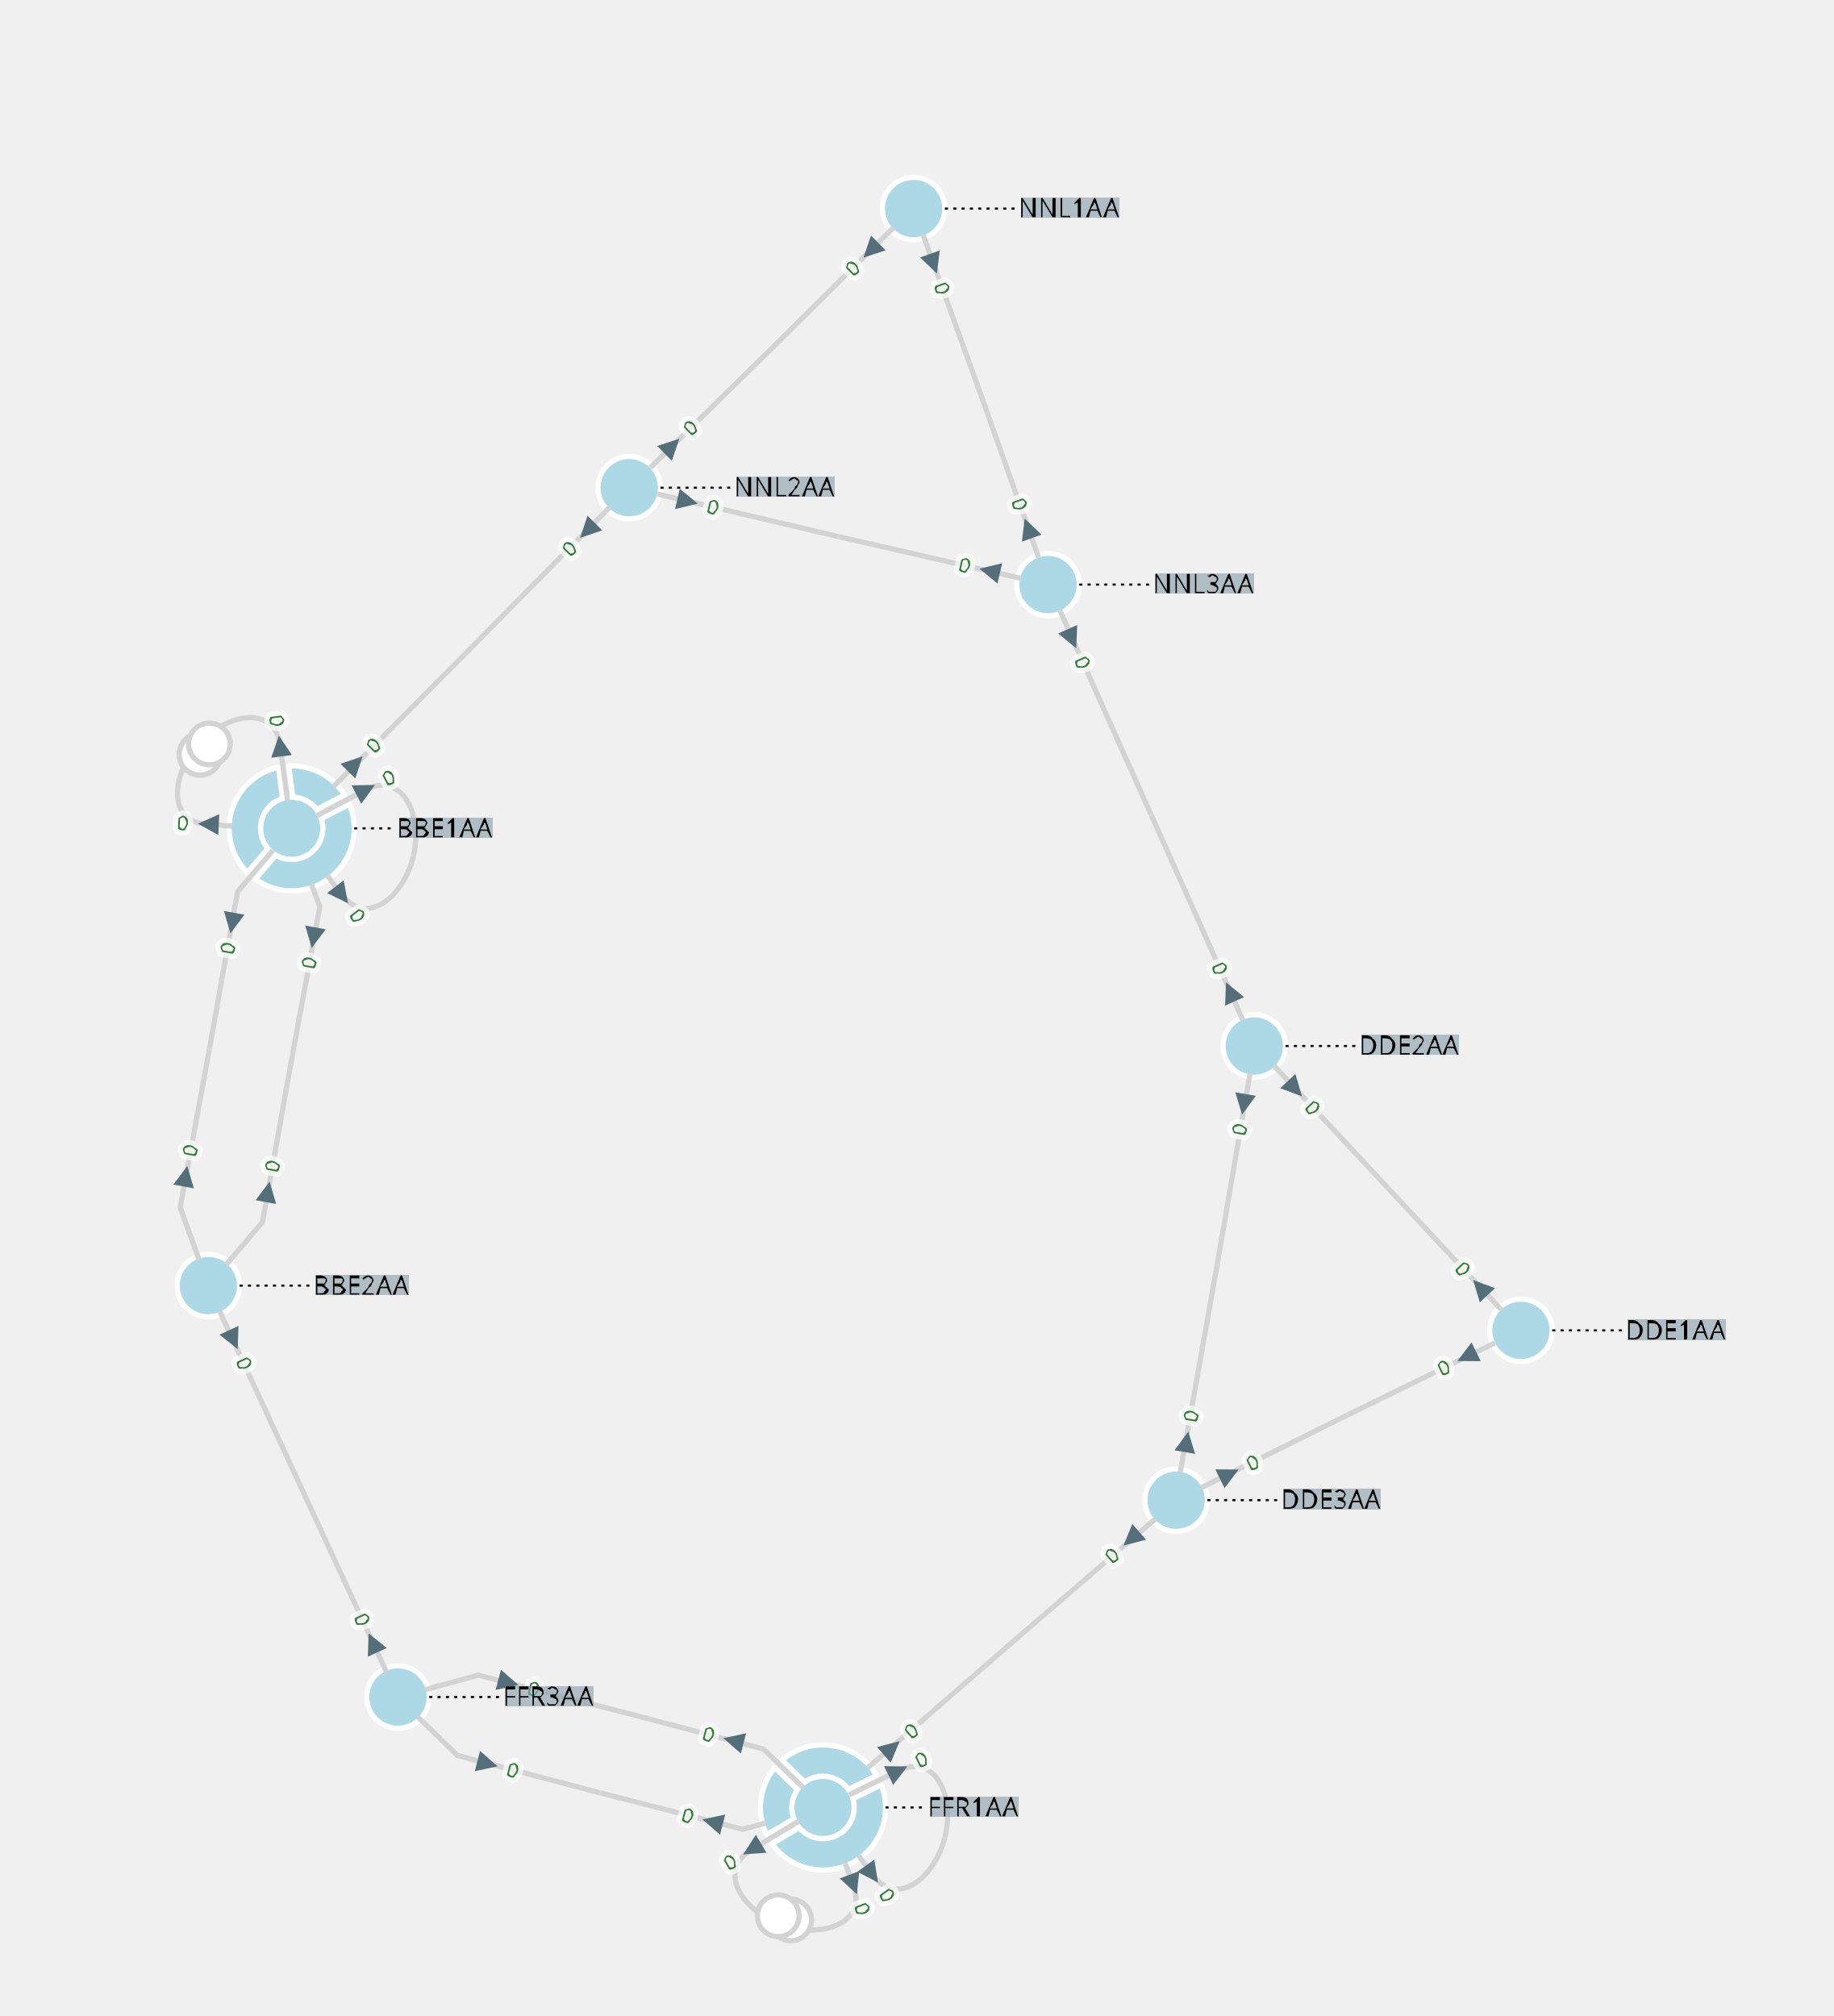
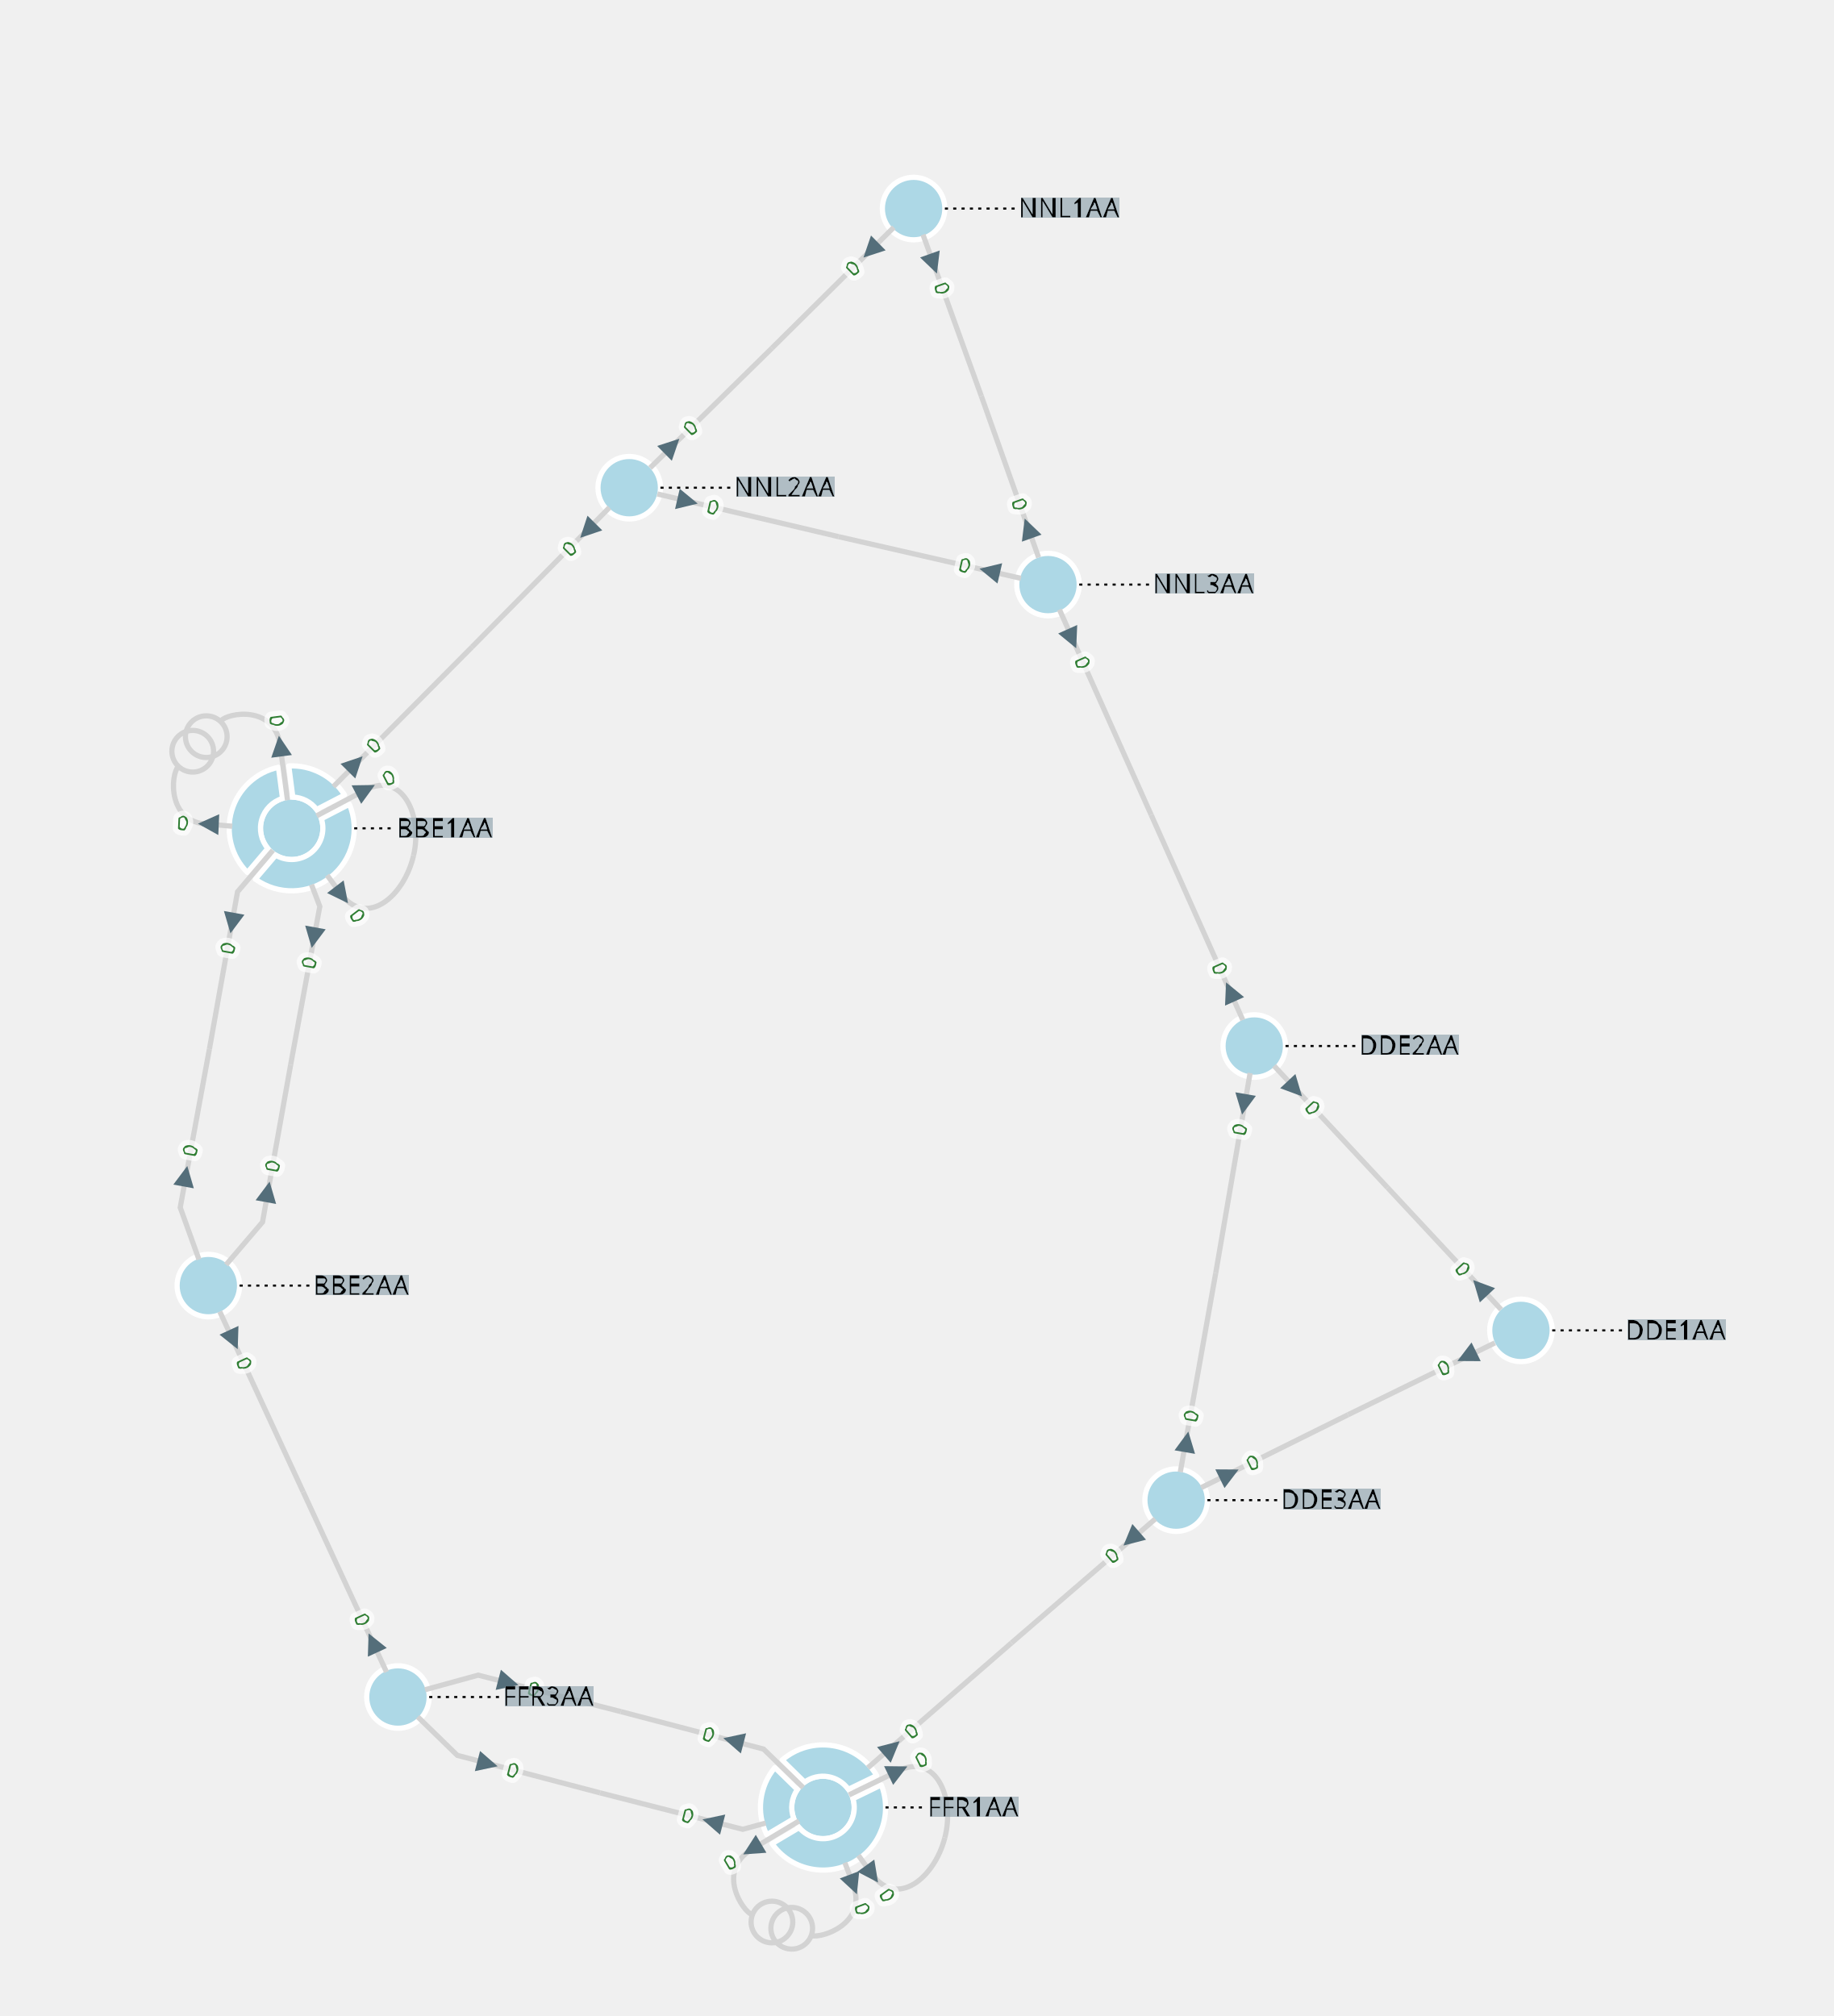
<svg xmlns="http://www.w3.org/2000/svg" width="800.00" height="879.76" viewBox="-7.54 -10.03 17.60 19.35">
  <style>
.nad-branch-edges polyline, .nad-branch-edges path {stroke: var(--nad-vl-color, lightgrey); stroke-width: 0.05; fill: none}
- .nad-branch-edges circle {stroke: var(--nad-vl-color, lightgrey); stroke-width: 0.05; fill: white}
+ .nad-branch-edges circle {stroke: var(--nad-vl-color, lightgrey); stroke-width: 0.05; fill: none}
.nad-3wt-edges polyline {stroke: var(--nad-vl-color, lightgrey); stroke-width: 0.05; fill: none}
.nad-text-edges {stroke: black; stroke-width: 0.02; stroke-dasharray: .03,.05}
.nad-branch-edges .nad-disconnected polyline {stroke-dasharray: .1,.1}
.nad-vl-nodes circle, .nad-vl-nodes path {fill: var(--nad-vl-color, lightblue); stroke-width: 0.05; stroke: white; stroke-linejoin:round}
.nad-vl-nodes circle.nad-unknown-busnode {stroke: lightgrey; stroke-dasharray: .05,.05; fill: none}
.nad-hvdc-edge polyline.nad-hvdc {stroke: grey; stroke-width: 0.2}
.nad-3wt-nodes circle {stroke: var(--nad-vl-color, lightgrey); stroke-width: 0.05; fill: none}
- .nad-3wt-bg circle {stroke: none; fill: white}
.nad-state-out .nad-arrow-in {visibility: hidden}
.nad-state-in .nad-arrow-out {visibility: hidden}
.nad-active path {stroke: none; fill: #546e7a}
.nad-active {visibility: visible}
.nad-reactive {visibility: hidden}
.nad-reactive path {stroke: none; fill: #0277bd}
.nad-text-background {flood-color: #90a4aeaa}
.nad-text-nodes {font: 0.25px "Verdana"; fill: black}
.nad-edge-infos text {font: 0.2px "Verdana"; dominant-baseline:middle; stroke: #FFFFFFAA; stroke-width: 0.1; stroke-linejoin:round; paint-order: stroke}
.nad-edge-infos .nad-state-in text {fill: #b71c1c}
.nad-edge-infos .nad-state-out text {fill: #2e7d32}
.nad-vl0to30 {--nad-vl-color: #AFB42B}
.nad-vl30to50 {--nad-vl-color: #EF9A9A}
.nad-vl50to70 {--nad-vl-color: #9C27B0}
.nad-vl70to120 {--nad-vl-color: #E65100}
.nad-vl120to180 {--nad-vl-color: #00ACC1}
.nad-vl180to300 {--nad-vl-color: #2E7D32}
.nad-vl300to500 {--nad-vl-color: #D32F2F}
.nad-branch-edges .nad-overload polyline, .nad-branch-edges .nad-overload path {animation: line-blink 3s infinite}
.nad-vl-nodes .nad-overvoltage {animation: node-over-blink 3s infinite}
.nad-vl-nodes .nad-undervoltage {animation: node-under-blink 3s infinite}

@keyframes line-blink {
  0%, 80%, 100% {stroke: var(--nad-vl-color, black); stroke-width: 0.05}
  40% {stroke: #FFEB3B; stroke-width: 0.15}
}
@keyframes node-over-blink {
  0%, 80%, 100% {stroke: white; stroke-width: 0.05}
  40% {stroke: #ff5722; stroke-width: 0.15}
}
@keyframes node-under-blink {
  0%, 80%, 100% {stroke: white; stroke-width: 0.05}
  40% {stroke: #00BCD4; stroke-width: 0.15}
}
</style>
  <defs>
    <filter id="textBgFilter" x="0" y="0" width="1" height="1">
      <feFlood class="nad-text-background" />
      <feComposite in="SourceGraphic" operator="over" />
    </filter>
  </defs>
  <g class="nad-vl-nodes">
    <g transform="translate(-4.74,-2.08)" id="0" class="nad-vl300to500">
      <circle r="0.30" id="1" />
      <path d="M-0.028,-0.599 A0.600,0.600 60.451 0 1 0.508,-0.320 L0.240,-0.181 A0.300,0.300 -50.901 0 0 0.011,-0.300 Z M0.554,-0.231 A0.600,0.600 148.195 0 1 -0.349,0.488 L-0.153,0.258 A0.300,0.300 -138.646 0 0 0.285,-0.092 Z M-0.425,0.424 A0.600,0.600 122.706 0 1 -0.127,-0.586 L-0.088,-0.287 A0.300,0.300 -113.157 0 0 -0.229,0.193 Z " id="2" />
    </g>
    <g transform="translate(-5.54,2.31)" id="3" class="nad-vl300to500">
      <circle r="0.30" id="4" />
    </g>
    <g transform="translate(7.06,2.74)" id="5" class="nad-vl300to500">
      <circle r="0.30" id="6" />
    </g>
    <g transform="translate(4.50,0.01)" id="7" class="nad-vl300to500">
      <circle r="0.30" id="8" />
    </g>
    <g transform="translate(3.75,4.37)" id="9" class="nad-vl300to500">
      <circle r="0.30" id="10" />
    </g>
    <g transform="translate(0.36,7.32)" id="11" class="nad-vl300to500">
      <circle r="0.30" id="12" />
      <path d="M-0.392,-0.455 A0.600,0.600 100.084 0 1 0.516,-0.306 L0.244,-0.174 A0.300,0.300 -90.534 0 0 -0.176,-0.243 Z M0.560,-0.216 A0.600,0.600 165.634 0 1 -0.489,0.348 L-0.229,0.194 A0.300,0.300 -156.085 0 0 0.288,-0.084 Z M-0.540,0.262 A0.600,0.600 65.634 0 1 -0.462,-0.383 L-0.246,-0.172 A0.300,0.300 -56.085 0 0 -0.280,0.108 Z " id="13" />
    </g>
    <g transform="translate(-3.72,6.26)" id="14" class="nad-vl300to500">
      <circle r="0.30" id="15" />
    </g>
    <g transform="translate(1.23,-8.03)" id="16" class="nad-vl300to500">
      <circle r="0.30" id="17" />
    </g>
    <g transform="translate(-1.50,-5.35)" id="18" class="nad-vl300to500">
      <circle r="0.30" id="19" />
    </g>
    <g transform="translate(2.52,-4.42)" id="20" class="nad-vl300to500">
      <circle r="0.30" id="21" />
    </g>
  </g>
  <g class="nad-branch-edges">
    <g id="22">
      <g class="nad-vl300to500">
        <polyline points="-4.92,-1.87 -5.26,-1.47 -5.53,0.04" />
        <g class="nad-edge-infos" transform="translate(-5.31,-1.17)">
          <g class="nad-active nad-state-out">
            <g transform="rotate(-169.70)">
              <path class="nad-arrow-in" d="M-0.1 -0.1 H0.1 L0 0.1z" />
              <path class="nad-arrow-out" d="M-0.1 0.1 H0.1 L0 -0.1z" />
            </g>
            <text transform="rotate(-79.70)" x="-0.19" style="text-anchor:end">0</text>
          </g>
          <g class="nad-reactive nad-state-out">
            <g transform="rotate(-169.70)">
              <path class="nad-arrow-in" d="M-0.1 -0.1 H0.1 L0 0.1z" />
              <path class="nad-arrow-out" d="M-0.1 0.1 H0.1 L0 -0.1z" />
            </g>
            <text transform="rotate(-79.70)" x="-0.19" style="text-anchor:end">0</text>
          </g>
        </g>
      </g>
      <g class="nad-vl300to500">
        <polyline points="-5.63,2.06 -5.81,1.56 -5.53,0.04" />
        <g class="nad-edge-infos" transform="translate(-5.76,1.26)">
          <g class="nad-active nad-state-out">
            <g transform="rotate(10.30)">
              <path class="nad-arrow-in" d="M-0.1 -0.1 H0.1 L0 0.1z" />
              <path class="nad-arrow-out" d="M-0.1 0.1 H0.1 L0 -0.1z" />
            </g>
            <text transform="rotate(-79.70)" x="0.19">0</text>
          </g>
          <g class="nad-reactive nad-state-out">
            <g transform="rotate(10.30)">
              <path class="nad-arrow-in" d="M-0.1 -0.1 H0.1 L0 0.1z" />
              <path class="nad-arrow-out" d="M-0.1 0.1 H0.1 L0 -0.1z" />
            </g>
            <text transform="rotate(-79.70)" x="0.19">0</text>
          </g>
        </g>
      </g>
    </g>
    <g id="23">
      <g class="nad-vl300to500">
        <path d="M-4.50,-2.20 L-4.03,-2.45 C-3.68,-2.63 -3.48,-2.21 -3.57,-1.82" />
        <g class="nad-edge-infos" transform="translate(-4.03,-2.45)">
          <g class="nad-active nad-state-out">
            <g transform="rotate(62.56)">
              <path class="nad-arrow-in" d="M-0.1 -0.1 H0.1 L0 0.1z" />
              <path class="nad-arrow-out" d="M-0.1 0.1 H0.1 L0 -0.1z" />
            </g>
            <text transform="rotate(-27.44)" x="0.19">0</text>
          </g>
          <g class="nad-reactive nad-state-out">
            <g transform="rotate(62.56)">
              <path class="nad-arrow-in" d="M-0.1 -0.1 H0.1 L0 0.1z" />
              <path class="nad-arrow-out" d="M-0.1 0.1 H0.1 L0 -0.1z" />
            </g>
            <text transform="rotate(-27.44)" x="0.19">0</text>
          </g>
        </g>
      </g>
      <g class="nad-vl300to500">
        <path d="M-4.40,-1.63 L-4.26,-1.44 C-4.01,-1.13 -3.66,-1.43 -3.57,-1.82" />
        <g class="nad-edge-infos" transform="translate(-4.26,-1.44)">
          <g class="nad-active nad-state-out">
            <g transform="rotate(142.56)">
              <path class="nad-arrow-in" d="M-0.1 -0.1 H0.1 L0 0.1z" />
              <path class="nad-arrow-out" d="M-0.1 0.1 H0.1 L0 -0.1z" />
            </g>
            <text transform="rotate(52.56)" x="0.19">0</text>
          </g>
          <g class="nad-reactive nad-state-out">
            <g transform="rotate(142.56)">
              <path class="nad-arrow-in" d="M-0.1 -0.1 H0.1 L0 0.1z" />
              <path class="nad-arrow-out" d="M-0.1 0.1 H0.1 L0 -0.1z" />
            </g>
            <text transform="rotate(52.56)" x="0.19">0</text>
          </g>
        </g>
      </g>
    </g>
    <g id="24">
      <g class="nad-vl300to500">
-         <path d="M-5.31,-2.10 L-5.54,-2.12 C-5.94,-2.13 -5.90,-2.60 -5.63,-2.89" />
+         <path d="M-5.31,-2.10 L-5.54,-2.12 C-5.94,-2.13 -5.90,-2.60 -5.83,-2.67" />
        <g class="nad-edge-infos" transform="translate(-5.54,-2.12)">
          <g class="nad-active nad-state-out">
            <g transform="rotate(-87.44)">
              <path class="nad-arrow-in" d="M-0.1 -0.1 H0.1 L0 0.1z" />
              <path class="nad-arrow-out" d="M-0.1 0.1 H0.1 L0 -0.1z" />
            </g>
            <text transform="rotate(-357.44)" x="-0.19" style="text-anchor:end">0</text>
          </g>
          <g class="nad-reactive nad-state-out">
            <g transform="rotate(-87.44)">
              <path class="nad-arrow-in" d="M-0.1 -0.1 H0.1 L0 0.1z" />
              <path class="nad-arrow-out" d="M-0.1 0.1 H0.1 L0 -0.1z" />
            </g>
            <text transform="rotate(-357.44)" x="-0.19" style="text-anchor:end">0</text>
          </g>
        </g>
-         <circle cx="-5.62" cy="-2.79" r="0.20" />
-       </g>
-       <g class="nad-vl300to500">
-         <path d="M-4.78,-2.35 L-4.85,-2.87 C-4.90,-3.27 -5.36,-3.19 -5.63,-2.89" />
+         <circle cx="-5.69" cy="-2.82" r="0.20" />
+       </g>
+       <g class="nad-vl300to500">
+         <path d="M-4.78,-2.35 L-4.85,-2.87 C-4.90,-3.27 -5.36,-3.19 -5.42,-3.11" />
        <g class="nad-edge-infos" transform="translate(-4.85,-2.87)">
          <g class="nad-active nad-state-out">
            <g transform="rotate(-7.44)">
              <path class="nad-arrow-in" d="M-0.1 -0.1 H0.1 L0 0.1z" />
              <path class="nad-arrow-out" d="M-0.1 0.1 H0.1 L0 -0.1z" />
            </g>
            <text transform="rotate(-277.44)" x="-0.19" style="text-anchor:end">0</text>
          </g>
          <g class="nad-reactive nad-state-out">
            <g transform="rotate(-7.44)">
              <path class="nad-arrow-in" d="M-0.1 -0.1 H0.1 L0 0.1z" />
              <path class="nad-arrow-out" d="M-0.1 0.1 H0.1 L0 -0.1z" />
            </g>
            <text transform="rotate(-277.44)" x="-0.19" style="text-anchor:end">0</text>
          </g>
        </g>
-         <circle cx="-5.53" cy="-2.89" r="0.20" />
+         <circle cx="-5.56" cy="-2.96" r="0.20" />
      </g>
    </g>
    <g id="25">
      <g class="nad-vl300to500">
        <polyline points="-5.37,2.11 -5.02,1.70 -4.75,0.19" />
        <g class="nad-edge-infos" transform="translate(-4.97,1.41)">
          <g class="nad-active nad-state-out">
            <g transform="rotate(10.30)">
              <path class="nad-arrow-in" d="M-0.1 -0.1 H0.1 L0 0.1z" />
              <path class="nad-arrow-out" d="M-0.1 0.1 H0.1 L0 -0.1z" />
            </g>
            <text transform="rotate(-79.70)" x="0.19">0</text>
          </g>
          <g class="nad-reactive nad-state-out">
            <g transform="rotate(10.30)">
              <path class="nad-arrow-in" d="M-0.1 -0.1 H0.1 L0 0.1z" />
              <path class="nad-arrow-out" d="M-0.1 0.1 H0.1 L0 -0.1z" />
            </g>
            <text transform="rotate(-79.70)" x="0.19">0</text>
          </g>
        </g>
      </g>
      <g class="nad-vl300to500">
        <polyline points="-4.55,-1.54 -4.47,-1.33 -4.75,0.19" />
        <g class="nad-edge-infos" transform="translate(-4.53,-1.03)">
          <g class="nad-active nad-state-out">
            <g transform="rotate(-169.70)">
              <path class="nad-arrow-in" d="M-0.1 -0.1 H0.1 L0 0.1z" />
              <path class="nad-arrow-out" d="M-0.1 0.1 H0.1 L0 -0.1z" />
            </g>
            <text transform="rotate(-79.70)" x="-0.19" style="text-anchor:end">0</text>
          </g>
          <g class="nad-reactive nad-state-out">
            <g transform="rotate(-169.70)">
              <path class="nad-arrow-in" d="M-0.1 -0.1 H0.1 L0 0.1z" />
              <path class="nad-arrow-out" d="M-0.1 0.1 H0.1 L0 -0.1z" />
            </g>
            <text transform="rotate(-79.70)" x="-0.19" style="text-anchor:end">0</text>
          </g>
        </g>
      </g>
    </g>
    <g id="26">
      <g class="nad-vl300to500">
        <polyline points="-1.69,-5.16 -3.01,-3.82" />
        <g class="nad-edge-infos" transform="translate(-1.90,-4.94)">
          <g class="nad-active nad-state-out">
            <g transform="rotate(-135.19)">
              <path class="nad-arrow-in" d="M-0.1 -0.1 H0.1 L0 0.1z" />
              <path class="nad-arrow-out" d="M-0.1 0.1 H0.1 L0 -0.1z" />
            </g>
            <text transform="rotate(-45.19)" x="-0.19" style="text-anchor:end">0</text>
          </g>
          <g class="nad-reactive nad-state-out">
            <g transform="rotate(-135.19)">
              <path class="nad-arrow-in" d="M-0.1 -0.1 H0.1 L0 0.1z" />
              <path class="nad-arrow-out" d="M-0.1 0.1 H0.1 L0 -0.1z" />
            </g>
            <text transform="rotate(-45.19)" x="-0.19" style="text-anchor:end">0</text>
          </g>
        </g>
      </g>
      <g class="nad-vl300to500">
        <polyline points="-4.34,-2.48 -3.01,-3.82" />
        <g class="nad-edge-infos" transform="translate(-4.13,-2.70)">
          <g class="nad-active nad-state-out">
            <g transform="rotate(44.81)">
              <path class="nad-arrow-in" d="M-0.1 -0.1 H0.1 L0 0.1z" />
              <path class="nad-arrow-out" d="M-0.1 0.1 H0.1 L0 -0.1z" />
            </g>
            <text transform="rotate(-45.19)" x="0.19">0</text>
          </g>
          <g class="nad-reactive nad-state-out">
            <g transform="rotate(44.81)">
              <path class="nad-arrow-in" d="M-0.1 -0.1 H0.1 L0 0.1z" />
              <path class="nad-arrow-out" d="M-0.1 0.1 H0.1 L0 -0.1z" />
            </g>
            <text transform="rotate(-45.19)" x="0.19">0</text>
          </g>
        </g>
      </g>
    </g>
    <g id="27">
      <g class="nad-vl300to500">
        <polyline points="-5.43,2.56 -4.63,4.29" />
        <g class="nad-edge-infos" transform="translate(-5.30,2.83)">
          <g class="nad-active nad-state-out">
            <g transform="rotate(155.26)">
              <path class="nad-arrow-in" d="M-0.1 -0.1 H0.1 L0 0.1z" />
              <path class="nad-arrow-out" d="M-0.1 0.1 H0.1 L0 -0.1z" />
            </g>
            <text transform="rotate(65.26)" x="0.19">0</text>
          </g>
          <g class="nad-reactive nad-state-out">
            <g transform="rotate(155.26)">
              <path class="nad-arrow-in" d="M-0.1 -0.1 H0.1 L0 0.1z" />
              <path class="nad-arrow-out" d="M-0.1 0.1 H0.1 L0 -0.1z" />
            </g>
            <text transform="rotate(65.26)" x="0.19">0</text>
          </g>
        </g>
      </g>
      <g class="nad-vl300to500">
        <polyline points="-3.83,6.02 -4.63,4.29" />
        <g class="nad-edge-infos" transform="translate(-3.96,5.74)">
          <g class="nad-active nad-state-out">
            <g transform="rotate(-24.74)">
              <path class="nad-arrow-in" d="M-0.1 -0.1 H0.1 L0 0.1z" />
              <path class="nad-arrow-out" d="M-0.1 0.1 H0.1 L0 -0.1z" />
            </g>
            <text transform="rotate(-294.74)" x="-0.19" style="text-anchor:end">0</text>
          </g>
          <g class="nad-reactive nad-state-out">
            <g transform="rotate(-24.74)">
              <path class="nad-arrow-in" d="M-0.1 -0.1 H0.1 L0 0.1z" />
              <path class="nad-arrow-out" d="M-0.1 0.1 H0.1 L0 -0.1z" />
            </g>
            <text transform="rotate(-294.74)" x="-0.19" style="text-anchor:end">0</text>
          </g>
        </g>
      </g>
    </g>
    <g id="28">
      <g class="nad-vl300to500">
        <polyline points="6.87,2.54 5.78,1.37" />
        <g class="nad-edge-infos" transform="translate(6.67,2.33)">
          <g class="nad-active nad-state-out">
            <g transform="rotate(-43.04)">
              <path class="nad-arrow-in" d="M-0.1 -0.1 H0.1 L0 0.1z" />
              <path class="nad-arrow-out" d="M-0.1 0.1 H0.1 L0 -0.1z" />
            </g>
            <text transform="rotate(-313.04)" x="-0.19" style="text-anchor:end">0</text>
          </g>
          <g class="nad-reactive nad-state-out">
            <g transform="rotate(-43.04)">
              <path class="nad-arrow-in" d="M-0.1 -0.1 H0.1 L0 0.1z" />
              <path class="nad-arrow-out" d="M-0.1 0.1 H0.1 L0 -0.1z" />
            </g>
            <text transform="rotate(-313.04)" x="-0.19" style="text-anchor:end">0</text>
          </g>
        </g>
      </g>
      <g class="nad-vl300to500">
        <polyline points="4.69,0.20 5.78,1.37" />
        <g class="nad-edge-infos" transform="translate(4.89,0.42)">
          <g class="nad-active nad-state-out">
            <g transform="rotate(136.96)">
              <path class="nad-arrow-in" d="M-0.1 -0.1 H0.1 L0 0.1z" />
              <path class="nad-arrow-out" d="M-0.1 0.1 H0.1 L0 -0.1z" />
            </g>
            <text transform="rotate(46.96)" x="0.19">0</text>
          </g>
          <g class="nad-reactive nad-state-out">
            <g transform="rotate(136.96)">
              <path class="nad-arrow-in" d="M-0.1 -0.1 H0.1 L0 0.1z" />
              <path class="nad-arrow-out" d="M-0.1 0.1 H0.1 L0 -0.1z" />
            </g>
            <text transform="rotate(46.96)" x="0.19">0</text>
          </g>
        </g>
      </g>
    </g>
    <g id="29">
      <g class="nad-vl300to500">
        <polyline points="6.81,2.86 5.40,3.55" />
        <g class="nad-edge-infos" transform="translate(6.54,2.99)">
          <g class="nad-active nad-state-out">
            <g transform="rotate(-116.19)">
              <path class="nad-arrow-in" d="M-0.1 -0.1 H0.1 L0 0.1z" />
              <path class="nad-arrow-out" d="M-0.1 0.1 H0.1 L0 -0.1z" />
            </g>
            <text transform="rotate(-26.19)" x="-0.19" style="text-anchor:end">0</text>
          </g>
          <g class="nad-reactive nad-state-out">
            <g transform="rotate(-116.19)">
              <path class="nad-arrow-in" d="M-0.1 -0.1 H0.1 L0 0.1z" />
              <path class="nad-arrow-out" d="M-0.1 0.1 H0.1 L0 -0.1z" />
            </g>
            <text transform="rotate(-26.19)" x="-0.19" style="text-anchor:end">0</text>
          </g>
        </g>
      </g>
      <g class="nad-vl300to500">
        <polyline points="3.99,4.25 5.40,3.55" />
        <g class="nad-edge-infos" transform="translate(4.26,4.12)">
          <g class="nad-active nad-state-out">
            <g transform="rotate(63.81)">
              <path class="nad-arrow-in" d="M-0.1 -0.1 H0.1 L0 0.1z" />
              <path class="nad-arrow-out" d="M-0.1 0.1 H0.1 L0 -0.1z" />
            </g>
            <text transform="rotate(-26.19)" x="0.19">0</text>
          </g>
          <g class="nad-reactive nad-state-out">
            <g transform="rotate(63.81)">
              <path class="nad-arrow-in" d="M-0.1 -0.1 H0.1 L0 0.1z" />
              <path class="nad-arrow-out" d="M-0.1 0.1 H0.1 L0 -0.1z" />
            </g>
            <text transform="rotate(-26.19)" x="0.19">0</text>
          </g>
        </g>
      </g>
    </g>
    <g id="30">
      <g class="nad-vl300to500">
        <polyline points="4.46,0.27 4.13,2.19" />
        <g class="nad-edge-infos" transform="translate(4.40,0.57)">
          <g class="nad-active nad-state-out">
            <g transform="rotate(-170.21)">
              <path class="nad-arrow-in" d="M-0.1 -0.1 H0.1 L0 0.1z" />
              <path class="nad-arrow-out" d="M-0.1 0.1 H0.1 L0 -0.1z" />
            </g>
            <text transform="rotate(-80.21)" x="-0.19" style="text-anchor:end">0</text>
          </g>
          <g class="nad-reactive nad-state-out">
            <g transform="rotate(-170.21)">
              <path class="nad-arrow-in" d="M-0.1 -0.1 H0.1 L0 0.1z" />
              <path class="nad-arrow-out" d="M-0.1 0.1 H0.1 L0 -0.1z" />
            </g>
            <text transform="rotate(-80.21)" x="-0.19" style="text-anchor:end">0</text>
          </g>
        </g>
      </g>
      <g class="nad-vl300to500">
        <polyline points="3.79,4.10 4.13,2.19" />
        <g class="nad-edge-infos" transform="translate(3.85,3.81)">
          <g class="nad-active nad-state-out">
            <g transform="rotate(9.79)">
              <path class="nad-arrow-in" d="M-0.1 -0.1 H0.1 L0 0.1z" />
              <path class="nad-arrow-out" d="M-0.1 0.1 H0.1 L0 -0.1z" />
            </g>
            <text transform="rotate(-80.21)" x="0.19">0</text>
          </g>
          <g class="nad-reactive nad-state-out">
            <g transform="rotate(9.79)">
              <path class="nad-arrow-in" d="M-0.1 -0.1 H0.1 L0 0.1z" />
              <path class="nad-arrow-out" d="M-0.1 0.1 H0.1 L0 -0.1z" />
            </g>
            <text transform="rotate(-80.21)" x="0.19">0</text>
          </g>
        </g>
      </g>
    </g>
    <g id="31">
      <g class="nad-vl300to500">
        <polyline points="4.39,-0.24 3.51,-2.21" />
        <g class="nad-edge-infos" transform="translate(4.27,-0.51)">
          <g class="nad-active nad-state-out">
            <g transform="rotate(-24.10)">
              <path class="nad-arrow-in" d="M-0.1 -0.1 H0.1 L0 0.1z" />
              <path class="nad-arrow-out" d="M-0.1 0.1 H0.1 L0 -0.1z" />
            </g>
            <text transform="rotate(-294.10)" x="-0.19" style="text-anchor:end">0</text>
          </g>
          <g class="nad-reactive nad-state-out">
            <g transform="rotate(-24.10)">
              <path class="nad-arrow-in" d="M-0.1 -0.1 H0.1 L0 0.1z" />
              <path class="nad-arrow-out" d="M-0.1 0.1 H0.1 L0 -0.1z" />
            </g>
            <text transform="rotate(-294.10)" x="-0.19" style="text-anchor:end">0</text>
          </g>
        </g>
      </g>
      <g class="nad-vl300to500">
        <polyline points="2.63,-4.18 3.51,-2.21" />
        <g class="nad-edge-infos" transform="translate(2.75,-3.90)">
          <g class="nad-active nad-state-out">
            <g transform="rotate(155.90)">
              <path class="nad-arrow-in" d="M-0.1 -0.1 H0.1 L0 0.1z" />
              <path class="nad-arrow-out" d="M-0.1 0.1 H0.1 L0 -0.1z" />
            </g>
            <text transform="rotate(65.90)" x="0.19">0</text>
          </g>
          <g class="nad-reactive nad-state-out">
            <g transform="rotate(155.90)">
              <path class="nad-arrow-in" d="M-0.1 -0.1 H0.1 L0 0.1z" />
              <path class="nad-arrow-out" d="M-0.1 0.1 H0.1 L0 -0.1z" />
            </g>
            <text transform="rotate(65.90)" x="0.19">0</text>
          </g>
        </g>
      </g>
    </g>
    <g id="32">
      <g class="nad-vl300to500">
        <polyline points="0.79,6.94 2.17,5.74" />
        <g class="nad-edge-infos" transform="translate(1.02,6.75)">
          <g class="nad-active nad-state-out">
            <g transform="rotate(48.94)">
              <path class="nad-arrow-in" d="M-0.1 -0.1 H0.1 L0 0.1z" />
              <path class="nad-arrow-out" d="M-0.1 0.1 H0.1 L0 -0.1z" />
            </g>
            <text transform="rotate(-41.06)" x="0.19">0</text>
          </g>
          <g class="nad-reactive nad-state-out">
            <g transform="rotate(48.94)">
              <path class="nad-arrow-in" d="M-0.1 -0.1 H0.1 L0 0.1z" />
              <path class="nad-arrow-out" d="M-0.1 0.1 H0.1 L0 -0.1z" />
            </g>
            <text transform="rotate(-41.06)" x="0.19">0</text>
          </g>
        </g>
      </g>
      <g class="nad-vl300to500">
        <polyline points="3.55,4.55 2.17,5.74" />
        <g class="nad-edge-infos" transform="translate(3.32,4.74)">
          <g class="nad-active nad-state-out">
            <g transform="rotate(-131.06)">
              <path class="nad-arrow-in" d="M-0.1 -0.1 H0.1 L0 0.1z" />
              <path class="nad-arrow-out" d="M-0.1 0.1 H0.1 L0 -0.1z" />
            </g>
            <text transform="rotate(-41.06)" x="-0.19" style="text-anchor:end">0</text>
          </g>
          <g class="nad-reactive nad-state-out">
            <g transform="rotate(-131.06)">
              <path class="nad-arrow-in" d="M-0.1 -0.1 H0.1 L0 0.1z" />
              <path class="nad-arrow-out" d="M-0.1 0.1 H0.1 L0 -0.1z" />
            </g>
            <text transform="rotate(-41.06)" x="-0.19" style="text-anchor:end">0</text>
          </g>
        </g>
      </g>
    </g>
    <g id="33">
      <g class="nad-vl300to500">
        <path d="M0.61,7.20 L1.08,6.97 C1.44,6.79 1.63,7.22 1.53,7.61" />
        <g class="nad-edge-infos" transform="translate(1.08,6.97)">
          <g class="nad-active nad-state-out">
            <g transform="rotate(64.13)">
              <path class="nad-arrow-in" d="M-0.1 -0.1 H0.1 L0 0.1z" />
              <path class="nad-arrow-out" d="M-0.1 0.1 H0.1 L0 -0.1z" />
            </g>
            <text transform="rotate(-25.87)" x="0.19">0</text>
          </g>
          <g class="nad-reactive nad-state-out">
            <g transform="rotate(64.13)">
              <path class="nad-arrow-in" d="M-0.1 -0.1 H0.1 L0 0.1z" />
              <path class="nad-arrow-out" d="M-0.1 0.1 H0.1 L0 -0.1z" />
            </g>
            <text transform="rotate(-25.87)" x="0.19">0</text>
          </g>
        </g>
      </g>
      <g class="nad-vl300to500">
        <path d="M0.70,7.78 L0.83,7.96 C1.07,8.29 1.43,8.00 1.53,7.61" />
        <g class="nad-edge-infos" transform="translate(0.83,7.96)">
          <g class="nad-active nad-state-out">
            <g transform="rotate(144.13)">
              <path class="nad-arrow-in" d="M-0.1 -0.1 H0.1 L0 0.1z" />
              <path class="nad-arrow-out" d="M-0.1 0.1 H0.1 L0 -0.1z" />
            </g>
            <text transform="rotate(54.13)" x="0.19">0</text>
          </g>
          <g class="nad-reactive nad-state-out">
            <g transform="rotate(144.13)">
              <path class="nad-arrow-in" d="M-0.1 -0.1 H0.1 L0 0.1z" />
              <path class="nad-arrow-out" d="M-0.1 0.1 H0.1 L0 -0.1z" />
            </g>
            <text transform="rotate(54.13)" x="0.19">0</text>
          </g>
        </g>
      </g>
    </g>
    <g id="34">
      <g class="nad-vl300to500">
        <polyline points="0.17,7.13 -0.21,6.76 -1.58,6.40" />
        <g class="nad-edge-infos" transform="translate(-0.50,6.68)">
          <g class="nad-active nad-state-out">
            <g transform="rotate(-75.51)">
              <path class="nad-arrow-in" d="M-0.1 -0.1 H0.1 L0 0.1z" />
              <path class="nad-arrow-out" d="M-0.1 0.1 H0.1 L0 -0.1z" />
            </g>
            <text transform="rotate(-345.51)" x="-0.19" style="text-anchor:end">0</text>
          </g>
          <g class="nad-reactive nad-state-out">
            <g transform="rotate(-75.51)">
              <path class="nad-arrow-in" d="M-0.1 -0.1 H0.1 L0 0.1z" />
              <path class="nad-arrow-out" d="M-0.1 0.1 H0.1 L0 -0.1z" />
            </g>
            <text transform="rotate(-345.51)" x="-0.19" style="text-anchor:end">0</text>
          </g>
        </g>
      </g>
      <g class="nad-vl300to500">
        <polyline points="-3.46,6.19 -2.95,6.05 -1.58,6.40" />
        <g class="nad-edge-infos" transform="translate(-2.66,6.12)">
          <g class="nad-active nad-state-out">
            <g transform="rotate(104.49)">
              <path class="nad-arrow-in" d="M-0.1 -0.1 H0.1 L0 0.1z" />
              <path class="nad-arrow-out" d="M-0.1 0.1 H0.1 L0 -0.1z" />
            </g>
            <text transform="rotate(14.49)" x="0.19">0</text>
          </g>
          <g class="nad-reactive nad-state-out">
            <g transform="rotate(104.49)">
              <path class="nad-arrow-in" d="M-0.1 -0.1 H0.1 L0 0.1z" />
              <path class="nad-arrow-out" d="M-0.1 0.1 H0.1 L0 -0.1z" />
            </g>
            <text transform="rotate(14.49)" x="0.19">0</text>
          </g>
        </g>
      </g>
    </g>
    <g id="35">
      <g class="nad-vl300to500">
-         <path d="M0.57,7.85 L0.65,8.06 C0.79,8.44 0.34,8.58 -0.03,8.45" />
+         <path d="M0.57,7.85 L0.65,8.06 C0.79,8.44 0.34,8.58 0.25,8.55" />
        <g class="nad-edge-infos" transform="translate(0.65,8.06)">
          <g class="nad-active nad-state-out">
            <g transform="rotate(159.31)">
              <path class="nad-arrow-in" d="M-0.1 -0.1 H0.1 L0 0.1z" />
              <path class="nad-arrow-out" d="M-0.1 0.1 H0.1 L0 -0.1z" />
            </g>
            <text transform="rotate(69.31)" x="0.19">0</text>
          </g>
          <g class="nad-reactive nad-state-out">
            <g transform="rotate(159.31)">
              <path class="nad-arrow-in" d="M-0.1 -0.1 H0.1 L0 0.1z" />
              <path class="nad-arrow-out" d="M-0.1 0.1 H0.1 L0 -0.1z" />
            </g>
            <text transform="rotate(69.31)" x="0.19">0</text>
          </g>
        </g>
-         <circle cx="0.05" cy="8.40" r="0.20" />
-       </g>
-       <g class="nad-vl300to500">
-         <path d="M0.13,7.45 L-0.32,7.72 C-0.67,7.93 -0.41,8.32 -0.03,8.45" />
+         <circle cx="0.06" cy="8.48" r="0.20" />
+       </g>
+       <g class="nad-vl300to500">
+         <path d="M0.13,7.45 L-0.32,7.72 C-0.67,7.93 -0.41,8.32 -0.32,8.35" />
        <g class="nad-edge-infos" transform="translate(-0.32,7.72)">
          <g class="nad-active nad-state-out">
            <g transform="rotate(-120.69)">
              <path class="nad-arrow-in" d="M-0.1 -0.1 H0.1 L0 0.1z" />
              <path class="nad-arrow-out" d="M-0.1 0.1 H0.1 L0 -0.1z" />
            </g>
            <text transform="rotate(-30.69)" x="-0.19" style="text-anchor:end">0</text>
          </g>
          <g class="nad-reactive nad-state-out">
            <g transform="rotate(-120.69)">
              <path class="nad-arrow-in" d="M-0.1 -0.1 H0.1 L0 0.1z" />
              <path class="nad-arrow-out" d="M-0.1 0.1 H0.1 L0 -0.1z" />
            </g>
            <text transform="rotate(-30.69)" x="-0.19" style="text-anchor:end">0</text>
          </g>
        </g>
-         <circle cx="-0.07" cy="8.36" r="0.20" />
+         <circle cx="-0.13" cy="8.42" r="0.20" />
      </g>
    </g>
    <g id="36">
      <g class="nad-vl300to500">
        <polyline points="-0.19,7.47 -0.41,7.53 -1.78,7.18" />
        <g class="nad-edge-infos" transform="translate(-0.70,7.46)">
          <g class="nad-active nad-state-out">
            <g transform="rotate(-75.51)">
              <path class="nad-arrow-in" d="M-0.1 -0.1 H0.1 L0 0.1z" />
              <path class="nad-arrow-out" d="M-0.1 0.1 H0.1 L0 -0.1z" />
            </g>
            <text transform="rotate(-345.51)" x="-0.19" style="text-anchor:end">0</text>
          </g>
          <g class="nad-reactive nad-state-out">
            <g transform="rotate(-75.51)">
              <path class="nad-arrow-in" d="M-0.1 -0.1 H0.1 L0 0.1z" />
              <path class="nad-arrow-out" d="M-0.1 0.1 H0.1 L0 -0.1z" />
            </g>
            <text transform="rotate(-345.51)" x="-0.19" style="text-anchor:end">0</text>
          </g>
        </g>
      </g>
      <g class="nad-vl300to500">
        <polyline points="-3.53,6.45 -3.15,6.82 -1.78,7.18" />
        <g class="nad-edge-infos" transform="translate(-2.86,6.90)">
          <g class="nad-active nad-state-out">
            <g transform="rotate(104.49)">
              <path class="nad-arrow-in" d="M-0.1 -0.1 H0.1 L0 0.1z" />
              <path class="nad-arrow-out" d="M-0.1 0.1 H0.1 L0 -0.1z" />
            </g>
            <text transform="rotate(14.49)" x="0.19">0</text>
          </g>
          <g class="nad-reactive nad-state-out">
            <g transform="rotate(104.49)">
              <path class="nad-arrow-in" d="M-0.1 -0.1 H0.1 L0 0.1z" />
              <path class="nad-arrow-out" d="M-0.1 0.1 H0.1 L0 -0.1z" />
            </g>
            <text transform="rotate(14.49)" x="0.19">0</text>
          </g>
        </g>
      </g>
    </g>
    <g id="37">
      <g class="nad-vl300to500">
        <polyline points="1.04,-7.85 -0.13,-6.69" />
        <g class="nad-edge-infos" transform="translate(0.82,-7.63)">
          <g class="nad-active nad-state-out">
            <g transform="rotate(-134.58)">
              <path class="nad-arrow-in" d="M-0.1 -0.1 H0.1 L0 0.1z" />
              <path class="nad-arrow-out" d="M-0.1 0.1 H0.1 L0 -0.1z" />
            </g>
            <text transform="rotate(-44.58)" x="-0.19" style="text-anchor:end">0</text>
          </g>
          <g class="nad-reactive nad-state-out">
            <g transform="rotate(-134.58)">
              <path class="nad-arrow-in" d="M-0.1 -0.1 H0.1 L0 0.1z" />
              <path class="nad-arrow-out" d="M-0.1 0.1 H0.1 L0 -0.1z" />
            </g>
            <text transform="rotate(-44.58)" x="-0.19" style="text-anchor:end">0</text>
          </g>
        </g>
      </g>
      <g class="nad-vl300to500">
        <polyline points="-1.30,-5.54 -0.13,-6.69" />
        <g class="nad-edge-infos" transform="translate(-1.09,-5.75)">
          <g class="nad-active nad-state-out">
            <g transform="rotate(45.42)">
              <path class="nad-arrow-in" d="M-0.1 -0.1 H0.1 L0 0.1z" />
              <path class="nad-arrow-out" d="M-0.1 0.1 H0.1 L0 -0.1z" />
            </g>
            <text transform="rotate(-44.58)" x="0.19">0</text>
          </g>
          <g class="nad-reactive nad-state-out">
            <g transform="rotate(45.42)">
              <path class="nad-arrow-in" d="M-0.1 -0.1 H0.1 L0 0.1z" />
              <path class="nad-arrow-out" d="M-0.1 0.1 H0.1 L0 -0.1z" />
            </g>
            <text transform="rotate(-44.58)" x="0.19">0</text>
          </g>
        </g>
      </g>
    </g>
    <g id="38">
      <g class="nad-vl300to500">
        <polyline points="1.32,-7.78 1.88,-6.23" />
        <g class="nad-edge-infos" transform="translate(1.42,-7.50)">
          <g class="nad-active nad-state-out">
            <g transform="rotate(160.36)">
              <path class="nad-arrow-in" d="M-0.1 -0.1 H0.1 L0 0.1z" />
              <path class="nad-arrow-out" d="M-0.1 0.1 H0.1 L0 -0.1z" />
            </g>
            <text transform="rotate(70.36)" x="0.19">0</text>
          </g>
          <g class="nad-reactive nad-state-out">
            <g transform="rotate(160.36)">
              <path class="nad-arrow-in" d="M-0.1 -0.1 H0.1 L0 0.1z" />
              <path class="nad-arrow-out" d="M-0.1 0.1 H0.1 L0 -0.1z" />
            </g>
            <text transform="rotate(70.36)" x="0.19">0</text>
          </g>
        </g>
      </g>
      <g class="nad-vl300to500">
        <polyline points="2.43,-4.68 1.88,-6.23" />
        <g class="nad-edge-infos" transform="translate(2.33,-4.96)">
          <g class="nad-active nad-state-out">
            <g transform="rotate(-19.64)">
              <path class="nad-arrow-in" d="M-0.1 -0.1 H0.1 L0 0.1z" />
              <path class="nad-arrow-out" d="M-0.1 0.1 H0.1 L0 -0.1z" />
            </g>
            <text transform="rotate(-289.64)" x="-0.19" style="text-anchor:end">0</text>
          </g>
          <g class="nad-reactive nad-state-out">
            <g transform="rotate(-19.64)">
              <path class="nad-arrow-in" d="M-0.1 -0.1 H0.1 L0 0.1z" />
              <path class="nad-arrow-out" d="M-0.1 0.1 H0.1 L0 -0.1z" />
            </g>
            <text transform="rotate(-289.64)" x="-0.19" style="text-anchor:end">0</text>
          </g>
        </g>
      </g>
    </g>
    <g id="39">
      <g class="nad-vl300to500">
        <polyline points="-1.23,-5.29 0.51,-4.88" />
        <g class="nad-edge-infos" transform="translate(-0.94,-5.22)">
          <g class="nad-active nad-state-out">
            <g transform="rotate(102.96)">
              <path class="nad-arrow-in" d="M-0.1 -0.1 H0.1 L0 0.1z" />
              <path class="nad-arrow-out" d="M-0.1 0.1 H0.1 L0 -0.1z" />
            </g>
            <text transform="rotate(12.96)" x="0.19">0</text>
          </g>
          <g class="nad-reactive nad-state-out">
            <g transform="rotate(102.96)">
              <path class="nad-arrow-in" d="M-0.1 -0.1 H0.1 L0 0.1z" />
              <path class="nad-arrow-out" d="M-0.1 0.1 H0.1 L0 -0.1z" />
            </g>
            <text transform="rotate(12.96)" x="0.19">0</text>
          </g>
        </g>
      </g>
      <g class="nad-vl300to500">
        <polyline points="2.26,-4.48 0.51,-4.88" />
        <g class="nad-edge-infos" transform="translate(1.96,-4.55)">
          <g class="nad-active nad-state-out">
            <g transform="rotate(-77.04)">
              <path class="nad-arrow-in" d="M-0.1 -0.1 H0.1 L0 0.1z" />
              <path class="nad-arrow-out" d="M-0.1 0.1 H0.1 L0 -0.1z" />
            </g>
            <text transform="rotate(-347.04)" x="-0.19" style="text-anchor:end">0</text>
          </g>
          <g class="nad-reactive nad-state-out">
            <g transform="rotate(-77.04)">
              <path class="nad-arrow-in" d="M-0.1 -0.1 H0.1 L0 0.1z" />
              <path class="nad-arrow-out" d="M-0.1 0.1 H0.1 L0 -0.1z" />
            </g>
            <text transform="rotate(-347.04)" x="-0.19" style="text-anchor:end">0</text>
          </g>
        </g>
      </g>
    </g>
  </g>
  <g class="nad-text-edges">
    <polyline id="0_edge" points="-4.14,-2.08 -3.74,-2.08" />
    <polyline id="3_edge" points="-5.24,2.31 -4.54,2.31" />
    <polyline id="5_edge" points="7.36,2.74 8.06,2.74" />
    <polyline id="7_edge" points="4.80,0.01 5.50,0.01" />
    <polyline id="9_edge" points="4.05,4.37 4.75,4.37" />
    <polyline id="11_edge" points="0.96,7.32 1.36,7.32" />
    <polyline id="14_edge" points="-3.42,6.26 -2.72,6.26" />
    <polyline id="16_edge" points="1.53,-8.03 2.23,-8.03" />
    <polyline id="18_edge" points="-1.20,-5.35 -0.50,-5.35" />
    <polyline id="20_edge" points="2.82,-4.42 3.52,-4.42" />
  </g>
  <g class="nad-text-nodes">
    <text filter="url(#textBgFilter)" y="-2.08" style="dominant-baseline:middle" x="-3.74">BBE1AA</text>
    <text filter="url(#textBgFilter)" y="2.31" style="dominant-baseline:middle" x="-4.54">BBE2AA</text>
    <text filter="url(#textBgFilter)" y="2.74" style="dominant-baseline:middle" x="8.06">DDE1AA</text>
    <text filter="url(#textBgFilter)" y="0.01" style="dominant-baseline:middle" x="5.50">DDE2AA</text>
    <text filter="url(#textBgFilter)" y="4.37" style="dominant-baseline:middle" x="4.75">DDE3AA</text>
    <text filter="url(#textBgFilter)" y="7.32" style="dominant-baseline:middle" x="1.36">FFR1AA</text>
    <text filter="url(#textBgFilter)" y="6.26" style="dominant-baseline:middle" x="-2.72">FFR3AA</text>
    <text filter="url(#textBgFilter)" y="-8.03" style="dominant-baseline:middle" x="2.23">NNL1AA</text>
    <text filter="url(#textBgFilter)" y="-5.35" style="dominant-baseline:middle" x="-0.50">NNL2AA</text>
    <text filter="url(#textBgFilter)" y="-4.42" style="dominant-baseline:middle" x="3.52">NNL3AA</text>
  </g>
</svg>
